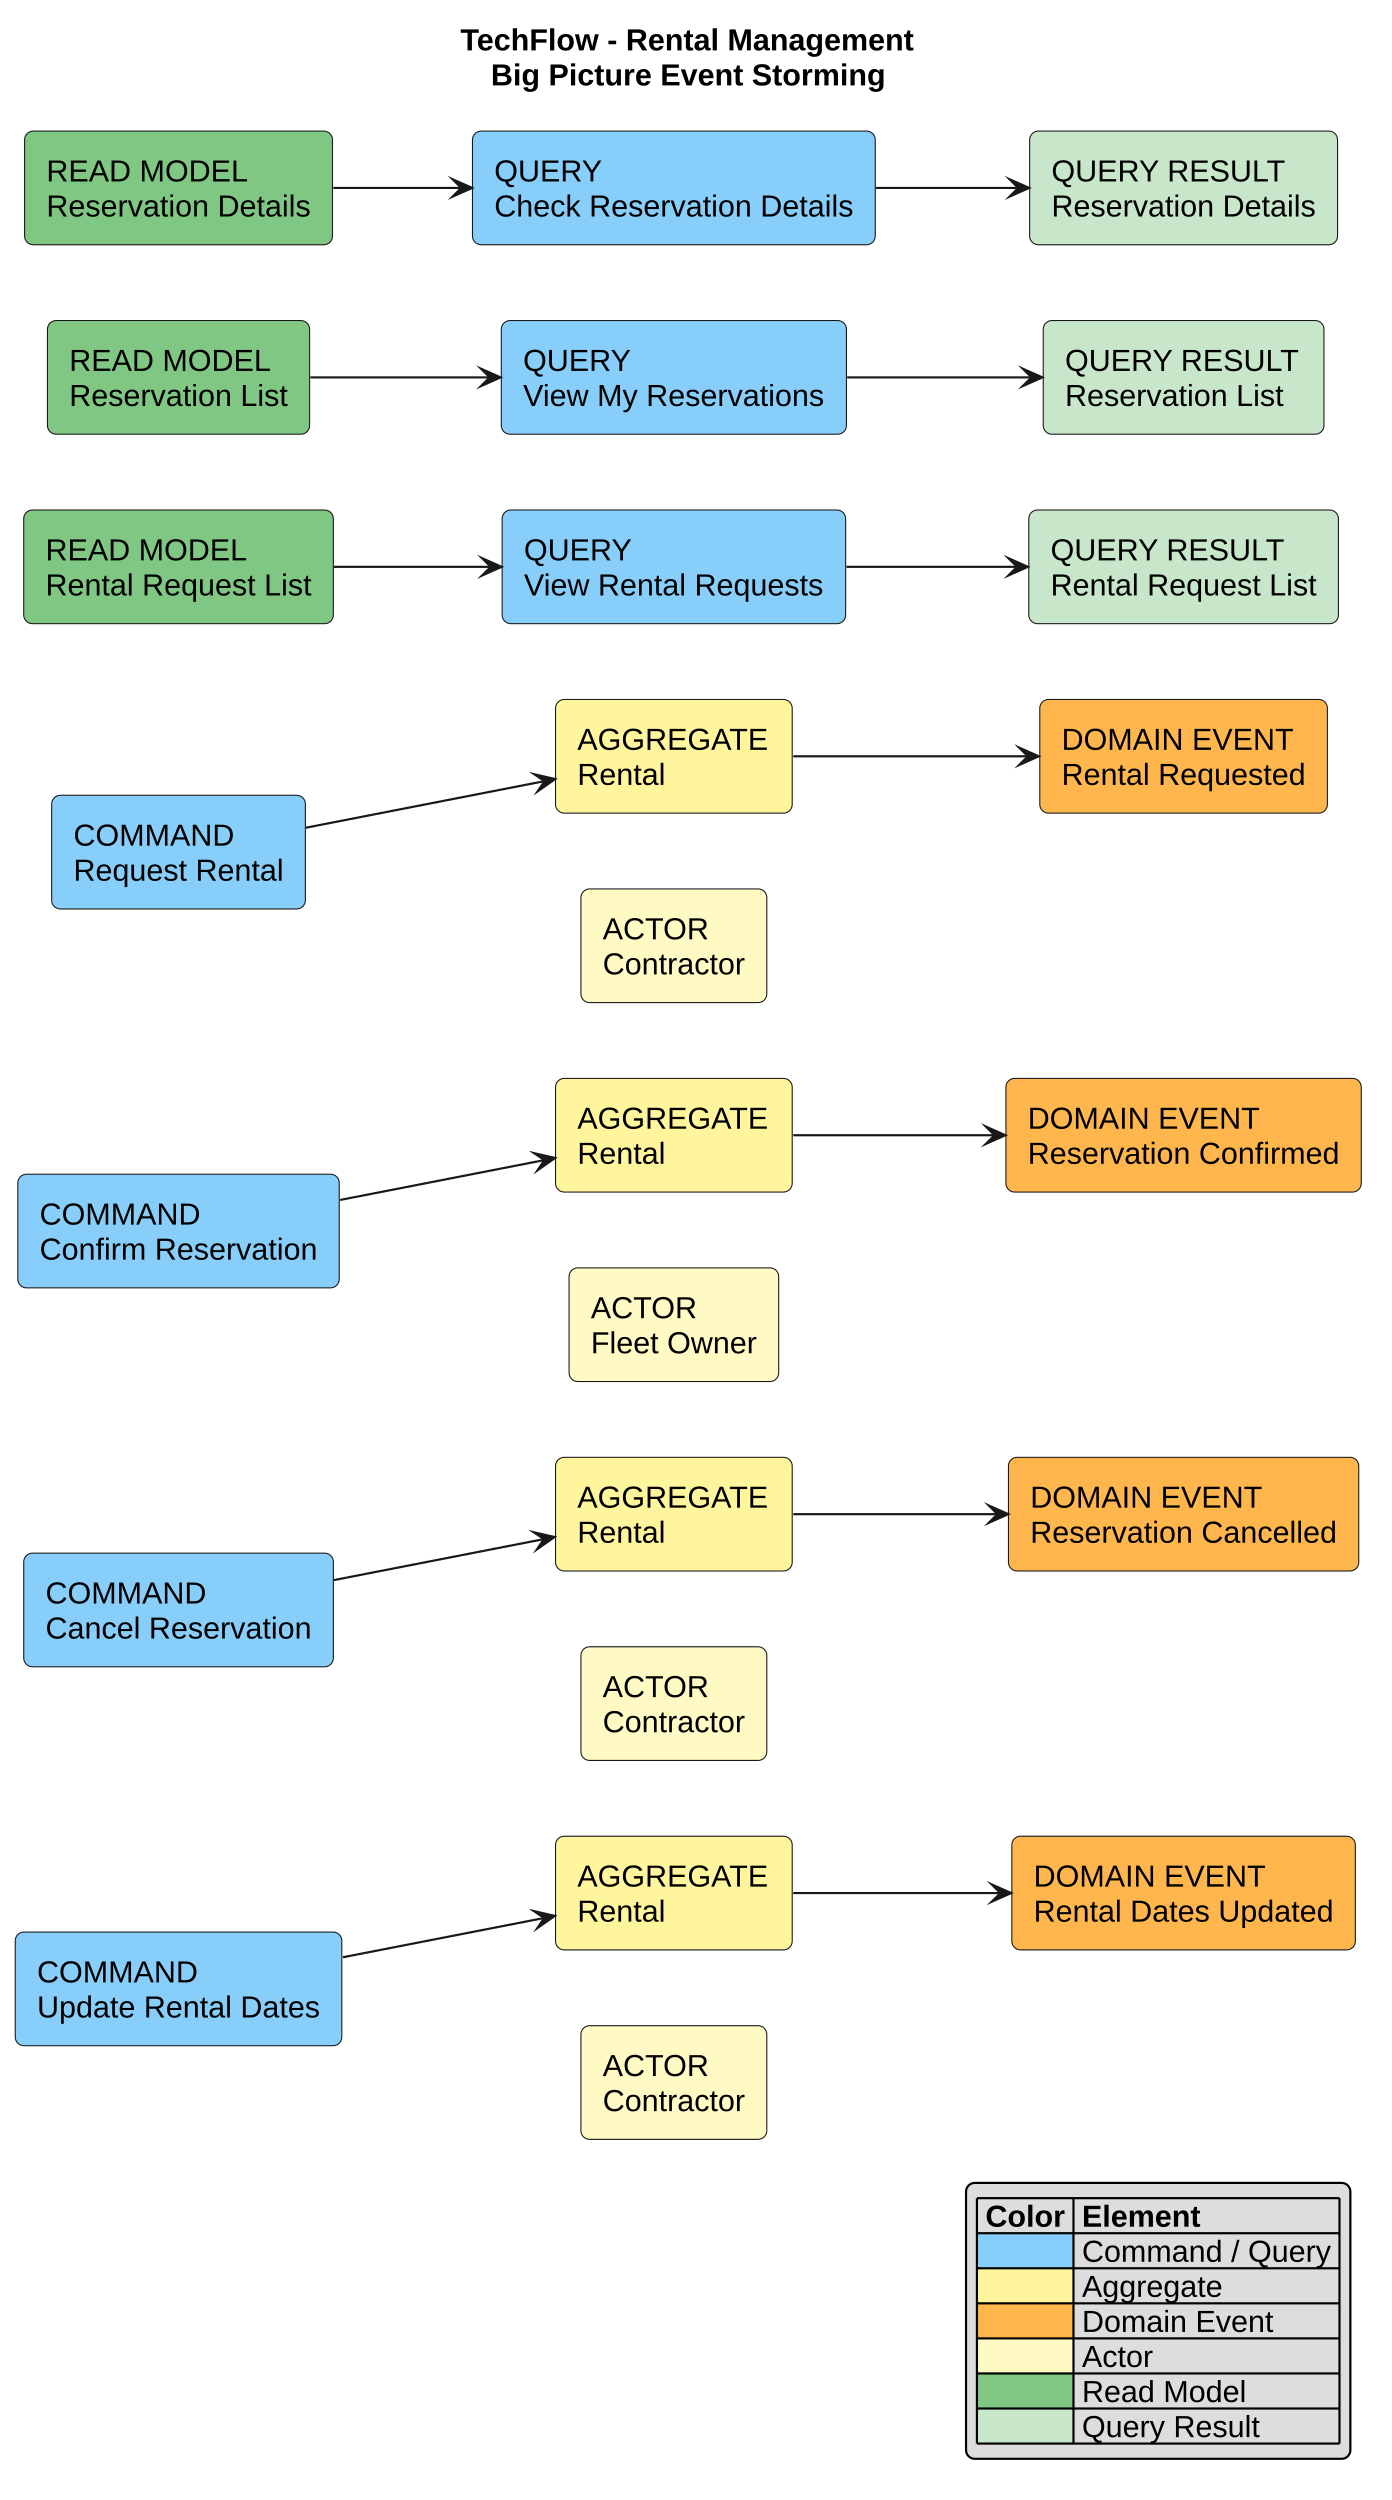
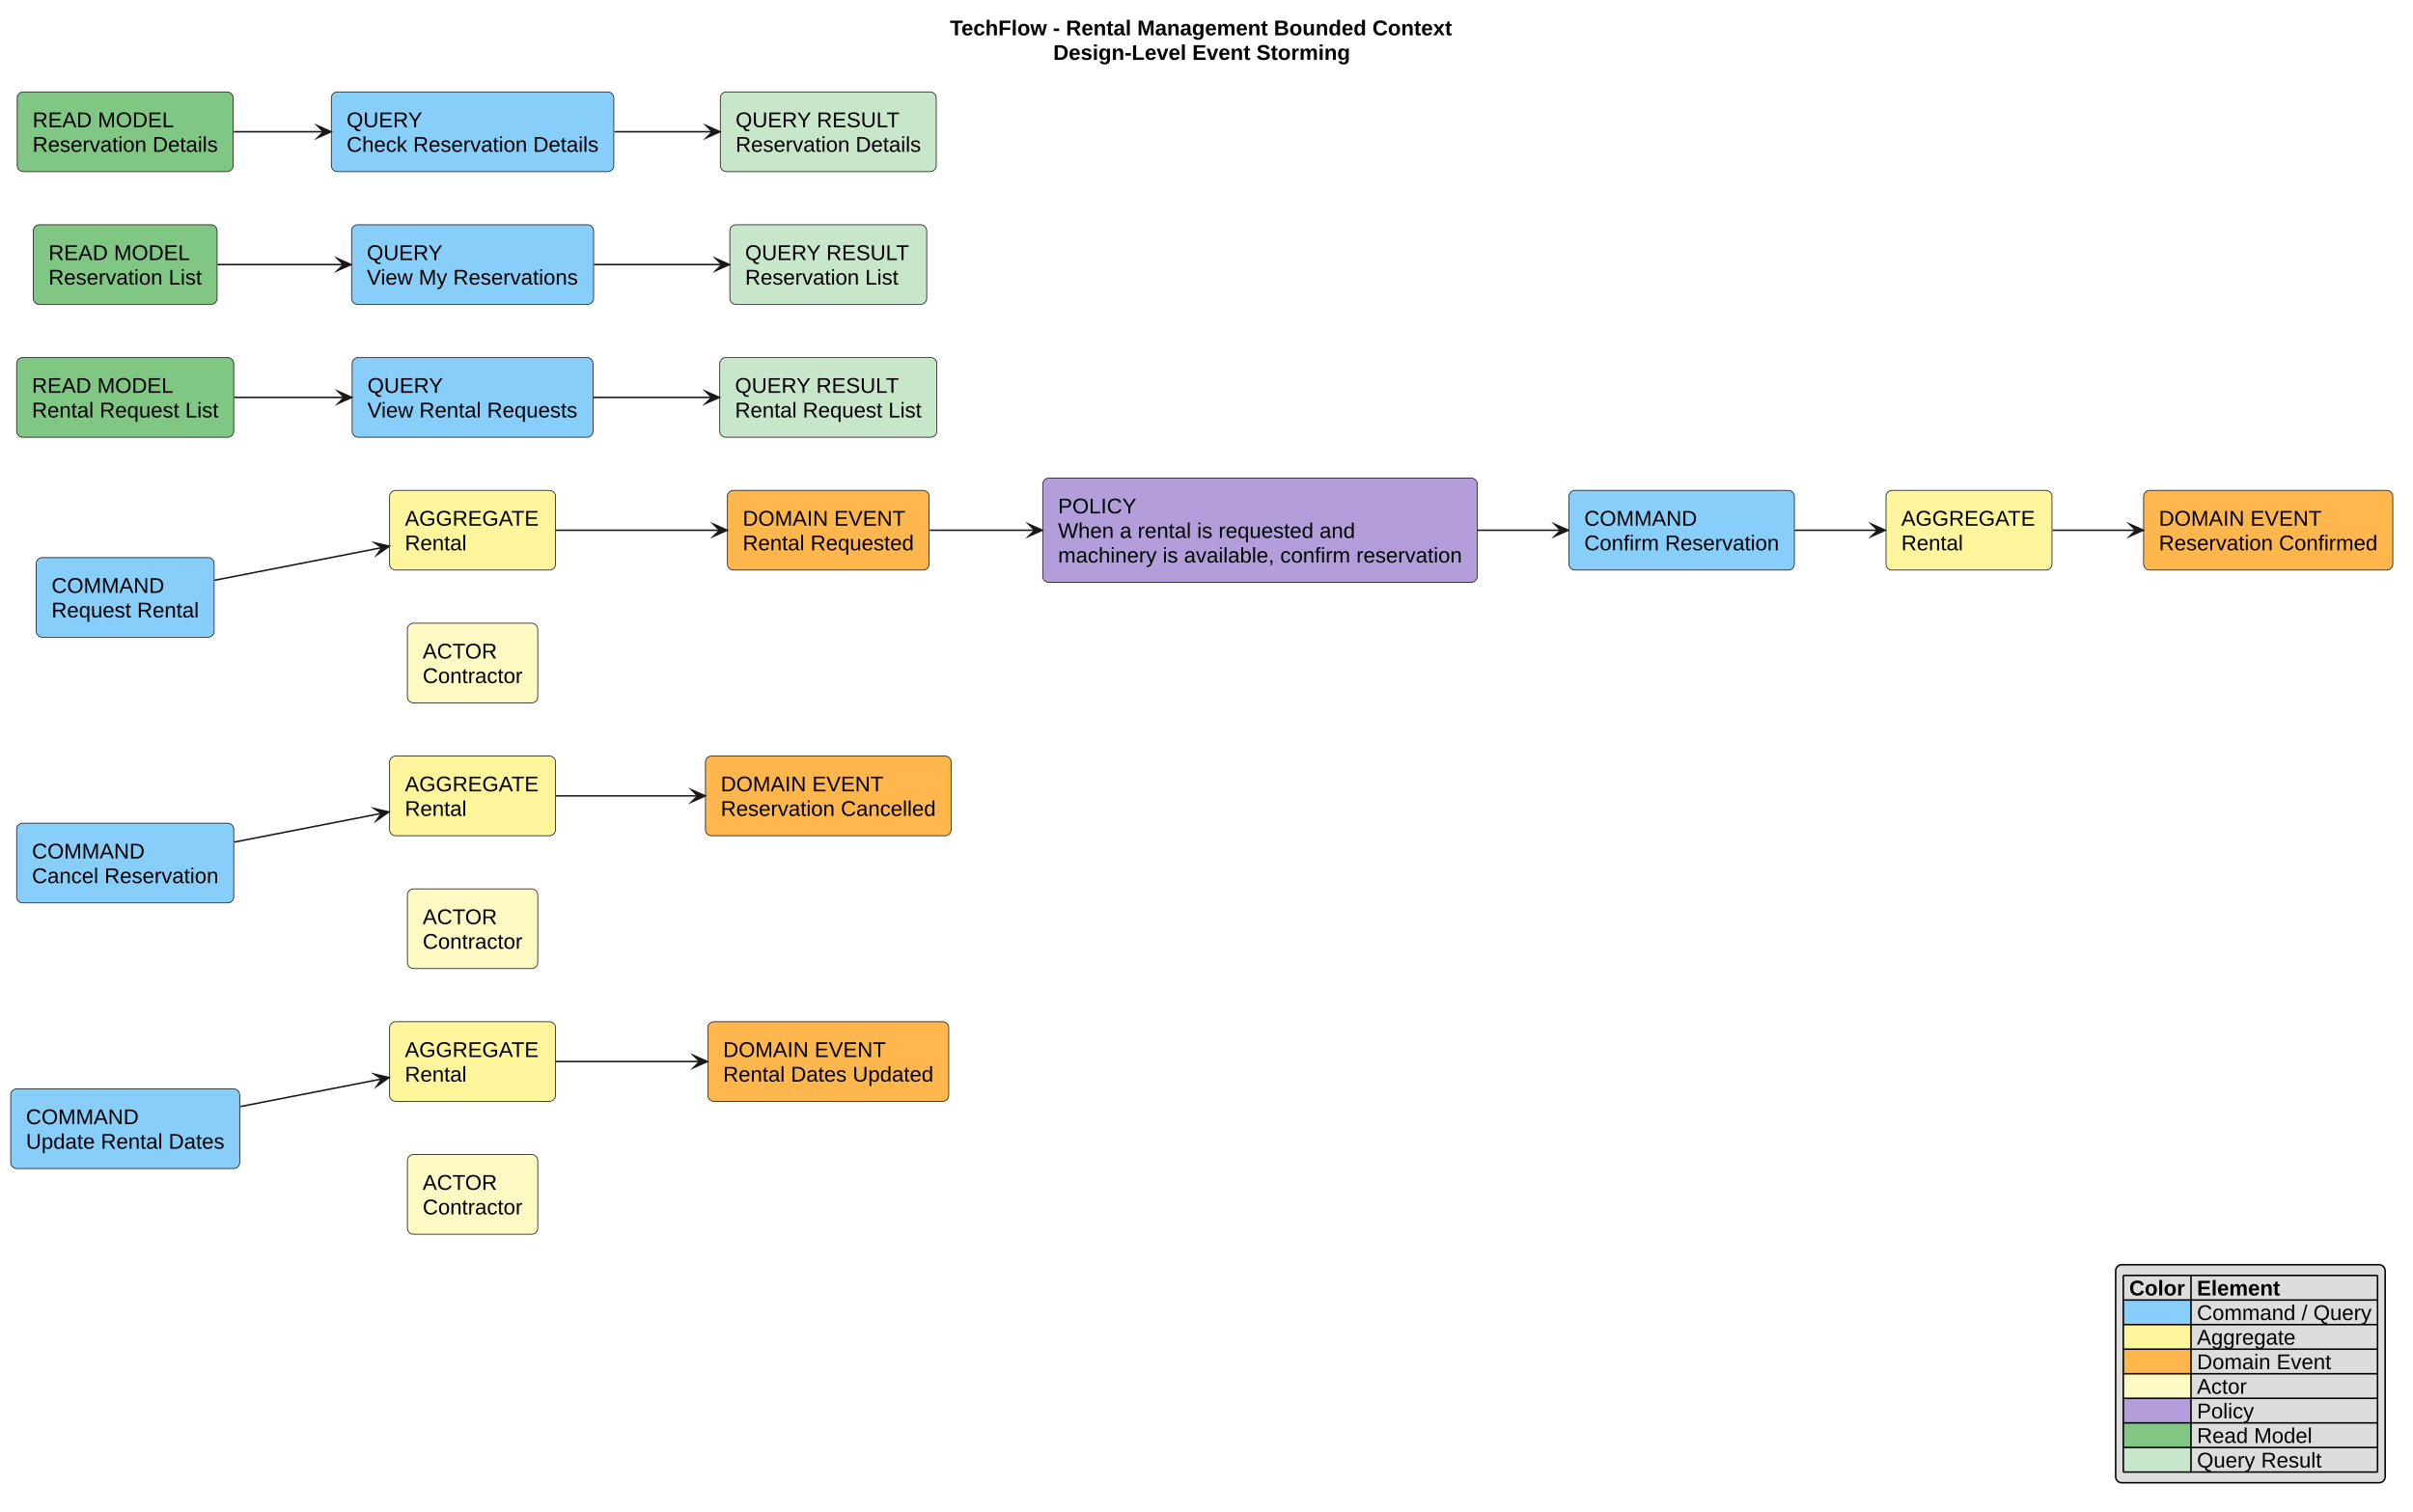
- <svg xmlns="http://www.w3.org/2000/svg" version="1.1" data-diagram-type="DESCRIPTION" style="width:639px;height:1148px;background:#FFFFFF;" width="639px" height="1148px" viewBox="0 0 639 1148" zoomAndPan="magnify" preserveAspectRatio="none" contentStyleType="text/css">
+ <svg xmlns="http://www.w3.org/2000/svg" version="1.1" data-diagram-type="DESCRIPTION" style="width:1580px;height:990px;background:#FFFFFF;" width="1580px" height="990px" viewBox="0 0 1580 990" zoomAndPan="magnify" preserveAspectRatio="none" contentStyleType="text/css">
  <defs />
  <g font-family="sans-serif" lengthAdjust="spacing">
    <g class="title" data-source-line="1">
-       <text x="211.422" y="23.132" fill="#000" font-size="14" textLength="209.248" font-weight="700" font-family="Arial">TechFlow - Rental Management</text>
-       <text x="225.422" y="39.23" fill="#000" font-size="14" textLength="181.248" font-weight="700" font-family="Arial">Big Picture Event Storming</text>
+       <text x="621.994" y="23.132" fill="#000" font-size="14" textLength="329.793" font-weight="700" font-family="Arial">TechFlow - Rental Management Bounded Context</text>
+       <text x="689.65" y="39.23" fill="#000" font-size="14" textLength="194.482" font-weight="700" font-family="Arial">Design-Level Event Storming</text>
    </g>
    <g class="entity" data-qualified-name="CMD_REQUEST" id="ent0001" data-source-line="12">
      <rect x="23.73" y="365.197" width="116.503" height="52.197" fill="#87CEFA" style="stroke:#181818;stroke-width:0.5;" rx="4" ry="4" />
      <text x="33.73" y="388.329" fill="#000" font-size="14" textLength="73.883" font-family="Arial">COMMAND</text>
      <text x="33.73" y="404.428" fill="#000" font-size="14" textLength="96.503" font-family="Arial">Request Rental</text>
    </g>
    <g class="entity" data-qualified-name="AGG_REQUEST" id="ent0002" data-source-line="13">
      <rect x="255.1" y="321.197" width="108.683" height="52.197" fill="#FFF59D" style="stroke:#181818;stroke-width:0.5;" rx="4" ry="4" />
      <text x="265.1" y="344.329" fill="#000" font-size="14" textLength="88.683" font-family="Arial">AGGREGATE</text>
      <text x="265.1" y="360.428" fill="#000" font-size="14" textLength="40.469" font-family="Arial">Rental</text>
    </g>
    <g class="entity" data-qualified-name="ACT_REQUEST" id="ent0003" data-source-line="14">
      <rect x="266.76" y="408.197" width="85.358" height="52.197" fill="#FFF9C4" style="stroke:#181818;stroke-width:0.5;" rx="4" ry="4" />
      <text x="276.76" y="431.329" fill="#000" font-size="14" textLength="49" font-family="Arial">ACTOR</text>
      <text x="276.76" y="447.428" fill="#000" font-size="14" textLength="65.358" font-family="Arial">Contractor</text>
    </g>
    <g class="entity" data-qualified-name="CMD_CONFIRM" id="ent0004" data-source-line="15">
-       <rect x="8.18" y="539.197" width="147.6" height="52.197" fill="#87CEFA" style="stroke:#181818;stroke-width:0.5;" rx="4" ry="4" />
-       <text x="18.18" y="562.329" fill="#000" font-size="14" textLength="73.883" font-family="Arial">COMMAND</text>
-       <text x="18.18" y="578.428" fill="#000" font-size="14" textLength="127.6" font-family="Arial">Confirm Reservation</text>
+       <rect x="1027.33" y="321.197" width="147.6" height="52.197" fill="#87CEFA" style="stroke:#181818;stroke-width:0.5;" rx="4" ry="4" />
+       <text x="1037.33" y="344.329" fill="#000" font-size="14" textLength="73.883" font-family="Arial">COMMAND</text>
+       <text x="1037.33" y="360.428" fill="#000" font-size="14" textLength="127.6" font-family="Arial">Confirm Reservation</text>
    </g>
    <g class="entity" data-qualified-name="AGG_CONFIRM" id="ent0005" data-source-line="16">
+       <rect x="1234.93" y="321.197" width="108.683" height="52.197" fill="#FFF59D" style="stroke:#181818;stroke-width:0.5;" rx="4" ry="4" />
+       <text x="1244.93" y="344.329" fill="#000" font-size="14" textLength="88.683" font-family="Arial">AGGREGATE</text>
+       <text x="1244.93" y="360.428" fill="#000" font-size="14" textLength="40.469" font-family="Arial">Rental</text>
+     </g>
+     <g class="entity" data-qualified-name="CMD_CANCEL" id="ent0006" data-source-line="17">
+       <rect x="10.9" y="539.197" width="142.172" height="52.197" fill="#87CEFA" style="stroke:#181818;stroke-width:0.5;" rx="4" ry="4" />
+       <text x="20.9" y="562.329" fill="#000" font-size="14" textLength="73.883" font-family="Arial">COMMAND</text>
+       <text x="20.9" y="578.428" fill="#000" font-size="14" textLength="122.172" font-family="Arial">Cancel Reservation</text>
+     </g>
+     <g class="entity" data-qualified-name="AGG_CANCEL" id="ent0007" data-source-line="18">
      <rect x="255.1" y="495.197" width="108.683" height="52.197" fill="#FFF59D" style="stroke:#181818;stroke-width:0.5;" rx="4" ry="4" />
      <text x="265.1" y="518.329" fill="#000" font-size="14" textLength="88.683" font-family="Arial">AGGREGATE</text>
      <text x="265.1" y="534.428" fill="#000" font-size="14" textLength="40.469" font-family="Arial">Rental</text>
    </g>
-     <g class="entity" data-qualified-name="ACT_CONFIRM" id="ent0006" data-source-line="17">
-       <rect x="261.32" y="582.197" width="96.248" height="52.197" fill="#FFF9C4" style="stroke:#181818;stroke-width:0.5;" rx="4" ry="4" />
-       <text x="271.32" y="605.329" fill="#000" font-size="14" textLength="49" font-family="Arial">ACTOR</text>
-       <text x="271.32" y="621.428" fill="#000" font-size="14" textLength="76.248" font-family="Arial">Fleet Owner</text>
-     </g>
-     <g class="entity" data-qualified-name="CMD_CANCEL" id="ent0007" data-source-line="18">
-       <rect x="10.9" y="713.197" width="142.172" height="52.197" fill="#87CEFA" style="stroke:#181818;stroke-width:0.5;" rx="4" ry="4" />
-       <text x="20.9" y="736.329" fill="#000" font-size="14" textLength="73.883" font-family="Arial">COMMAND</text>
-       <text x="20.9" y="752.428" fill="#000" font-size="14" textLength="122.172" font-family="Arial">Cancel Reservation</text>
-     </g>
-     <g class="entity" data-qualified-name="AGG_CANCEL" id="ent0008" data-source-line="19">
+     <g class="entity" data-qualified-name="ACT_CANCEL" id="ent0008" data-source-line="19">
+       <rect x="266.76" y="582.197" width="85.358" height="52.197" fill="#FFF9C4" style="stroke:#181818;stroke-width:0.5;" rx="4" ry="4" />
+       <text x="276.76" y="605.329" fill="#000" font-size="14" textLength="49" font-family="Arial">ACTOR</text>
+       <text x="276.76" y="621.428" fill="#000" font-size="14" textLength="65.358" font-family="Arial">Contractor</text>
+     </g>
+     <g class="entity" data-qualified-name="CMD_UPDATE_DATES" id="ent0009" data-source-line="20">
+       <rect x="7" y="713.197" width="149.965" height="52.197" fill="#87CEFA" style="stroke:#181818;stroke-width:0.5;" rx="4" ry="4" />
+       <text x="17" y="736.329" fill="#000" font-size="14" textLength="73.883" font-family="Arial">COMMAND</text>
+       <text x="17" y="752.428" fill="#000" font-size="14" textLength="129.965" font-family="Arial">Update Rental Dates</text>
+     </g>
+     <g class="entity" data-qualified-name="AGG_UPDATE_DATES" id="ent0010" data-source-line="21">
      <rect x="255.1" y="669.197" width="108.683" height="52.197" fill="#FFF59D" style="stroke:#181818;stroke-width:0.5;" rx="4" ry="4" />
      <text x="265.1" y="692.329" fill="#000" font-size="14" textLength="88.683" font-family="Arial">AGGREGATE</text>
      <text x="265.1" y="708.428" fill="#000" font-size="14" textLength="40.469" font-family="Arial">Rental</text>
    </g>
-     <g class="entity" data-qualified-name="ACT_CANCEL" id="ent0009" data-source-line="20">
+     <g class="entity" data-qualified-name="ACT_UPDATE_DATES" id="ent0011" data-source-line="22">
      <rect x="266.76" y="756.197" width="85.358" height="52.197" fill="#FFF9C4" style="stroke:#181818;stroke-width:0.5;" rx="4" ry="4" />
      <text x="276.76" y="779.329" fill="#000" font-size="14" textLength="49" font-family="Arial">ACTOR</text>
      <text x="276.76" y="795.428" fill="#000" font-size="14" textLength="65.358" font-family="Arial">Contractor</text>
    </g>
-     <g class="entity" data-qualified-name="CMD_UPDATE_DATES" id="ent0010" data-source-line="21">
-       <rect x="7" y="887.197" width="149.965" height="52.197" fill="#87CEFA" style="stroke:#181818;stroke-width:0.5;" rx="4" ry="4" />
-       <text x="17" y="910.329" fill="#000" font-size="14" textLength="73.883" font-family="Arial">COMMAND</text>
-       <text x="17" y="926.428" fill="#000" font-size="14" textLength="129.965" font-family="Arial">Update Rental Dates</text>
-     </g>
-     <g class="entity" data-qualified-name="AGG_UPDATE_DATES" id="ent0011" data-source-line="22">
-       <rect x="255.1" y="843.197" width="108.683" height="52.197" fill="#FFF59D" style="stroke:#181818;stroke-width:0.5;" rx="4" ry="4" />
-       <text x="265.1" y="866.329" fill="#000" font-size="14" textLength="88.683" font-family="Arial">AGGREGATE</text>
-       <text x="265.1" y="882.428" fill="#000" font-size="14" textLength="40.469" font-family="Arial">Rental</text>
-     </g>
-     <g class="entity" data-qualified-name="ACT_UPDATE_DATES" id="ent0012" data-source-line="23">
-       <rect x="266.76" y="930.197" width="85.358" height="52.197" fill="#FFF9C4" style="stroke:#181818;stroke-width:0.5;" rx="4" ry="4" />
-       <text x="276.76" y="953.329" fill="#000" font-size="14" textLength="49" font-family="Arial">ACTOR</text>
-       <text x="276.76" y="969.428" fill="#000" font-size="14" textLength="65.358" font-family="Arial">Contractor</text>
-     </g>
-     <g class="entity" data-qualified-name="EVT_REQUESTED" id="ent0013" data-source-line="25">
-       <rect x="477.47" y="321.197" width="132.075" height="52.197" fill="#FFB74D" style="stroke:#181818;stroke-width:0.5;" rx="4" ry="4" />
-       <text x="487.47" y="344.329" fill="#000" font-size="14" textLength="106.565" font-family="Arial">DOMAIN EVENT</text>
-       <text x="487.47" y="360.428" fill="#000" font-size="14" textLength="112.075" font-family="Arial">Rental Requested</text>
-     </g>
-     <g class="entity" data-qualified-name="EVT_CONFIRMED" id="ent0014" data-source-line="26">
-       <rect x="461.92" y="495.197" width="163.172" height="52.197" fill="#FFB74D" style="stroke:#181818;stroke-width:0.5;" rx="4" ry="4" />
+     <g class="entity" data-qualified-name="EVT_REQUESTED" id="ent0012" data-source-line="24">
+       <rect x="476.31" y="321.197" width="132.075" height="52.197" fill="#FFB74D" style="stroke:#181818;stroke-width:0.5;" rx="4" ry="4" />
+       <text x="486.31" y="344.329" fill="#000" font-size="14" textLength="106.565" font-family="Arial">DOMAIN EVENT</text>
+       <text x="486.31" y="360.428" fill="#000" font-size="14" textLength="112.075" font-family="Arial">Rental Requested</text>
+     </g>
+     <g class="entity" data-qualified-name="EVT_CONFIRMED" id="ent0013" data-source-line="25">
+       <rect x="1403.61" y="321.197" width="163.172" height="52.197" fill="#FFB74D" style="stroke:#181818;stroke-width:0.5;" rx="4" ry="4" />
+       <text x="1413.61" y="344.329" fill="#000" font-size="14" textLength="106.565" font-family="Arial">DOMAIN EVENT</text>
+       <text x="1413.61" y="360.428" fill="#000" font-size="14" textLength="143.172" font-family="Arial">Reservation Confirmed</text>
+     </g>
+     <g class="entity" data-qualified-name="EVT_CANCELLED" id="ent0014" data-source-line="26">
+       <rect x="461.92" y="495.197" width="160.854" height="52.197" fill="#FFB74D" style="stroke:#181818;stroke-width:0.5;" rx="4" ry="4" />
      <text x="471.92" y="518.329" fill="#000" font-size="14" textLength="106.565" font-family="Arial">DOMAIN EVENT</text>
-       <text x="471.92" y="534.428" fill="#000" font-size="14" textLength="143.172" font-family="Arial">Reservation Confirmed</text>
-     </g>
-     <g class="entity" data-qualified-name="EVT_CANCELLED" id="ent0015" data-source-line="27">
-       <rect x="463.08" y="669.197" width="160.854" height="52.197" fill="#FFB74D" style="stroke:#181818;stroke-width:0.5;" rx="4" ry="4" />
-       <text x="473.08" y="692.329" fill="#000" font-size="14" textLength="106.565" font-family="Arial">DOMAIN EVENT</text>
-       <text x="473.08" y="708.428" fill="#000" font-size="14" textLength="140.854" font-family="Arial">Reservation Cancelled</text>
-     </g>
-     <g class="entity" data-qualified-name="EVT_DATES_UPDATED" id="ent0016" data-source-line="28">
-       <rect x="464.63" y="843.197" width="157.751" height="52.197" fill="#FFB74D" style="stroke:#181818;stroke-width:0.5;" rx="4" ry="4" />
-       <text x="474.63" y="866.329" fill="#000" font-size="14" textLength="106.565" font-family="Arial">DOMAIN EVENT</text>
-       <text x="474.63" y="882.428" fill="#000" font-size="14" textLength="137.751" font-family="Arial">Rental Dates Updated</text>
-     </g>
-     <g class="entity" data-qualified-name="READ_REQUESTS" id="ent0017" data-source-line="30">
+       <text x="471.92" y="534.428" fill="#000" font-size="14" textLength="140.854" font-family="Arial">Reservation Cancelled</text>
+     </g>
+     <g class="entity" data-qualified-name="EVT_DATES_UPDATED" id="ent0015" data-source-line="27">
+       <rect x="463.47" y="669.197" width="157.751" height="52.197" fill="#FFB74D" style="stroke:#181818;stroke-width:0.5;" rx="4" ry="4" />
+       <text x="473.47" y="692.329" fill="#000" font-size="14" textLength="106.565" font-family="Arial">DOMAIN EVENT</text>
+       <text x="473.47" y="708.428" fill="#000" font-size="14" textLength="137.751" font-family="Arial">Rental Dates Updated</text>
+     </g>
+     <g class="entity" data-qualified-name="POL_CONFIRM_AVAILABLE" id="ent0016" data-source-line="29">
+       <rect x="682.78" y="313.147" width="284.551" height="68.296" fill="#B39DDB" style="stroke:#181818;stroke-width:0.5;" rx="4" ry="4" />
+       <text x="692.78" y="336.279" fill="#000" font-size="14" textLength="51.352" font-family="Arial">POLICY</text>
+       <text x="692.78" y="352.378" fill="#000" font-size="14" textLength="194.564" font-family="Arial">When a rental is requested and</text>
+       <text x="692.78" y="368.476" fill="#000" font-size="14" textLength="264.551" font-family="Arial">machinery is available, confirm reservation</text>
+     </g>
+     <g class="entity" data-qualified-name="READ_REQUESTS" id="ent0017" data-source-line="31">
      <rect x="10.89" y="234.197" width="142.179" height="52.197" fill="#81C784" style="stroke:#181818;stroke-width:0.5;" rx="4" ry="4" />
      <text x="20.89" y="257.329" fill="#000" font-size="14" textLength="92.572" font-family="Arial">READ MODEL</text>
      <text x="20.89" y="273.428" fill="#000" font-size="14" textLength="122.179" font-family="Arial">Rental Request List</text>
    </g>
-     <g class="entity" data-qualified-name="QUERY_REQUESTS" id="ent0018" data-source-line="31">
+     <g class="entity" data-qualified-name="QUERY_REQUESTS" id="ent0018" data-source-line="32">
      <rect x="230.58" y="234.197" width="157.737" height="52.197" fill="#87CEFA" style="stroke:#181818;stroke-width:0.5;" rx="4" ry="4" />
      <text x="240.58" y="257.329" fill="#000" font-size="14" textLength="49.786" font-family="Arial">QUERY</text>
      <text x="240.58" y="273.428" fill="#000" font-size="14" textLength="137.737" font-family="Arial">View Rental Requests</text>
    </g>
-     <g class="entity" data-qualified-name="RESULT_REQUESTS" id="ent0019" data-source-line="32">
-       <rect x="472.42" y="234.197" width="142.179" height="52.197" fill="#C8E6C9" style="stroke:#181818;stroke-width:0.5;" rx="4" ry="4" />
-       <text x="482.42" y="257.329" fill="#000" font-size="14" textLength="108.91" font-family="Arial">QUERY RESULT</text>
-       <text x="482.42" y="273.428" fill="#000" font-size="14" textLength="122.179" font-family="Arial">Rental Request List</text>
-     </g>
-     <g class="entity" data-qualified-name="READ_RESERVATIONS" id="ent0020" data-source-line="34">
+     <g class="entity" data-qualified-name="RESULT_REQUESTS" id="ent0019" data-source-line="33">
+       <rect x="471.26" y="234.197" width="142.179" height="52.197" fill="#C8E6C9" style="stroke:#181818;stroke-width:0.5;" rx="4" ry="4" />
+       <text x="481.26" y="257.329" fill="#000" font-size="14" textLength="108.91" font-family="Arial">QUERY RESULT</text>
+       <text x="481.26" y="273.428" fill="#000" font-size="14" textLength="122.179" font-family="Arial">Rental Request List</text>
+     </g>
+     <g class="entity" data-qualified-name="READ_RESERVATIONS" id="ent0020" data-source-line="35">
      <rect x="21.79" y="147.197" width="120.379" height="52.197" fill="#81C784" style="stroke:#181818;stroke-width:0.5;" rx="4" ry="4" />
      <text x="31.79" y="170.329" fill="#000" font-size="14" textLength="92.572" font-family="Arial">READ MODEL</text>
      <text x="31.79" y="186.428" fill="#000" font-size="14" textLength="100.379" font-family="Arial">Reservation List</text>
    </g>
-     <g class="entity" data-qualified-name="QUERY_RESERVATIONS" id="ent0021" data-source-line="35">
+     <g class="entity" data-qualified-name="QUERY_RESERVATIONS" id="ent0021" data-source-line="36">
      <rect x="230.2" y="147.197" width="158.489" height="52.197" fill="#87CEFA" style="stroke:#181818;stroke-width:0.5;" rx="4" ry="4" />
      <text x="240.2" y="170.329" fill="#000" font-size="14" textLength="49.786" font-family="Arial">QUERY</text>
      <text x="240.2" y="186.428" fill="#000" font-size="14" textLength="138.489" font-family="Arial">View My Reservations</text>
    </g>
-     <g class="entity" data-qualified-name="RESULT_RESERVATIONS" id="ent0022" data-source-line="36">
-       <rect x="479.05" y="147.197" width="128.91" height="52.197" fill="#C8E6C9" style="stroke:#181818;stroke-width:0.5;" rx="4" ry="4" />
-       <text x="489.05" y="170.329" fill="#000" font-size="14" textLength="108.91" font-family="Arial">QUERY RESULT</text>
-       <text x="489.05" y="186.428" fill="#000" font-size="14" textLength="100.379" font-family="Arial">Reservation List</text>
-     </g>
-     <g class="entity" data-qualified-name="READ_DETAILS" id="ent0023" data-source-line="38">
+     <g class="entity" data-qualified-name="RESULT_RESERVATIONS" id="ent0022" data-source-line="37">
+       <rect x="477.89" y="147.197" width="128.91" height="52.197" fill="#C8E6C9" style="stroke:#181818;stroke-width:0.5;" rx="4" ry="4" />
+       <text x="487.89" y="170.329" fill="#000" font-size="14" textLength="108.91" font-family="Arial">QUERY RESULT</text>
+       <text x="487.89" y="186.428" fill="#000" font-size="14" textLength="100.379" font-family="Arial">Reservation List</text>
+     </g>
+     <g class="entity" data-qualified-name="READ_DETAILS" id="ent0023" data-source-line="39">
      <rect x="11.29" y="60.197" width="141.386" height="52.197" fill="#81C784" style="stroke:#181818;stroke-width:0.5;" rx="4" ry="4" />
      <text x="21.29" y="83.329" fill="#000" font-size="14" textLength="92.572" font-family="Arial">READ MODEL</text>
      <text x="21.29" y="99.428" fill="#000" font-size="14" textLength="121.386" font-family="Arial">Reservation Details</text>
    </g>
-     <g class="entity" data-qualified-name="QUERY_DETAILS" id="ent0024" data-source-line="39">
+     <g class="entity" data-qualified-name="QUERY_DETAILS" id="ent0024" data-source-line="40">
      <rect x="216.96" y="60.197" width="184.958" height="52.197" fill="#87CEFA" style="stroke:#181818;stroke-width:0.5;" rx="4" ry="4" />
      <text x="226.96" y="83.329" fill="#000" font-size="14" textLength="49.786" font-family="Arial">QUERY</text>
      <text x="226.96" y="99.428" fill="#000" font-size="14" textLength="164.958" font-family="Arial">Check Reservation Details</text>
    </g>
-     <g class="entity" data-qualified-name="RESULT_DETAILS" id="ent0025" data-source-line="40">
-       <rect x="472.82" y="60.197" width="141.386" height="52.197" fill="#C8E6C9" style="stroke:#181818;stroke-width:0.5;" rx="4" ry="4" />
-       <text x="482.82" y="83.329" fill="#000" font-size="14" textLength="108.91" font-family="Arial">QUERY RESULT</text>
-       <text x="482.82" y="99.428" fill="#000" font-size="14" textLength="121.386" font-family="Arial">Reservation Details</text>
-     </g>
-     <g class="link" data-entity-1="ent0001" data-entity-2="ent0002" id="lnk26" data-source-line="46" data-link-type="dependency">
+     <g class="entity" data-qualified-name="RESULT_DETAILS" id="ent0025" data-source-line="41">
+       <rect x="471.66" y="60.197" width="141.386" height="52.197" fill="#C8E6C9" style="stroke:#181818;stroke-width:0.5;" rx="4" ry="4" />
+       <text x="481.66" y="83.329" fill="#000" font-size="14" textLength="108.91" font-family="Arial">QUERY RESULT</text>
+       <text x="481.66" y="99.428" fill="#000" font-size="14" textLength="121.386" font-family="Arial">Reservation Details</text>
+     </g>
+     <g class="link" data-entity-1="ent0001" data-entity-2="ent0002" id="lnk26" data-source-line="47" data-link-type="dependency">
      <path d="M140.46,380.077 C175.69,373.207 215.563,365.425 250.033,358.695" style="stroke:#181818;stroke-width:1;" fill="none" id="CMD_REQUEST-to-AGG_REQUEST" />
      <polygon points="254.94,357.737,245.34,355.536,250.033,358.695,246.873,363.388,254.94,357.737" fill="#181818" style="stroke:#181818;stroke-width:1;stroke-linejoin:miter;stroke-miterlimit:10;" />
    </g>
-     <g class="link" data-entity-1="ent0002" data-entity-2="ent0013" id="lnk27" data-source-line="47" data-link-type="dependency">
-       <path d="M364.27,347.297 C397.88,347.297 436.37,347.297 471.98,347.297" style="stroke:#181818;stroke-width:1;" fill="none" id="AGG_REQUEST-to-EVT_REQUESTED" />
-       <polygon points="476.98,347.297,467.98,343.297,471.98,347.297,467.98,351.297,476.98,347.297" fill="#181818" style="stroke:#181818;stroke-width:1;stroke-linejoin:miter;stroke-miterlimit:10;" />
-     </g>
-     <g class="link" data-entity-1="ent0004" data-entity-2="ent0005" id="lnk30" data-source-line="50" data-link-type="dependency">
-       <path d="M156.18,551.017 C188.33,544.737 220.473,538.465 249.983,532.705" style="stroke:#181818;stroke-width:1;" fill="none" id="CMD_CONFIRM-to-AGG_CONFIRM" />
-       <polygon points="254.89,531.747,245.29,529.546,249.983,532.705,246.823,537.397,254.89,531.747" fill="#181818" style="stroke:#181818;stroke-width:1;stroke-linejoin:miter;stroke-miterlimit:10;" />
-     </g>
-     <g class="link" data-entity-1="ent0005" data-entity-2="ent0014" id="lnk31" data-source-line="51" data-link-type="dependency">
-       <path d="M364.27,521.297 C393.19,521.297 424.43,521.297 456.67,521.297" style="stroke:#181818;stroke-width:1;" fill="none" id="AGG_CONFIRM-to-EVT_CONFIRMED" />
-       <polygon points="461.67,521.297,452.67,517.297,456.67,521.297,452.67,525.297,461.67,521.297" fill="#181818" style="stroke:#181818;stroke-width:1;stroke-linejoin:miter;stroke-miterlimit:10;" />
-     </g>
-     <g class="link" data-entity-1="ent0007" data-entity-2="ent0008" id="lnk34" data-source-line="54" data-link-type="dependency">
-       <path d="M153.39,725.557 C186.08,719.177 219.413,712.675 249.743,706.755" style="stroke:#181818;stroke-width:1;" fill="none" id="CMD_CANCEL-to-AGG_CANCEL" />
-       <polygon points="254.65,705.797,245.05,703.595,249.743,706.755,246.583,711.447,254.65,705.797" fill="#181818" style="stroke:#181818;stroke-width:1;stroke-linejoin:miter;stroke-miterlimit:10;" />
-     </g>
-     <g class="link" data-entity-1="ent0008" data-entity-2="ent0015" id="lnk35" data-source-line="55" data-link-type="dependency">
-       <path d="M364.27,695.297 C393.59,695.297 425.44,695.297 458.01,695.297" style="stroke:#181818;stroke-width:1;" fill="none" id="AGG_CANCEL-to-EVT_CANCELLED" />
-       <polygon points="463.01,695.297,454.01,691.297,458.01,695.297,454.01,699.297,463.01,695.297" fill="#181818" style="stroke:#181818;stroke-width:1;stroke-linejoin:miter;stroke-miterlimit:10;" />
-     </g>
-     <g class="link" data-entity-1="ent0010" data-entity-2="ent0011" id="lnk38" data-source-line="58" data-link-type="dependency">
-       <path d="M157.43,898.767 C189.24,892.557 220.763,886.415 249.863,880.735" style="stroke:#181818;stroke-width:1;" fill="none" id="CMD_UPDATE_DATES-to-AGG_UPDATE_DATES" />
-       <polygon points="254.77,879.777,245.17,877.576,249.863,880.735,246.703,885.427,254.77,879.777" fill="#181818" style="stroke:#181818;stroke-width:1;stroke-linejoin:miter;stroke-miterlimit:10;" />
-     </g>
-     <g class="link" data-entity-1="ent0011" data-entity-2="ent0016" id="lnk39" data-source-line="59" data-link-type="dependency">
-       <path d="M364.27,869.297 C393.99,869.297 426.45,869.297 459.35,869.297" style="stroke:#181818;stroke-width:1;" fill="none" id="AGG_UPDATE_DATES-to-EVT_DATES_UPDATED" />
-       <polygon points="464.35,869.297,455.35,865.297,459.35,869.297,455.35,873.297,464.35,869.297" fill="#181818" style="stroke:#181818;stroke-width:1;stroke-linejoin:miter;stroke-miterlimit:10;" />
-     </g>
-     <g class="link" data-entity-1="ent0017" data-entity-2="ent0018" id="lnk42" data-source-line="66" data-link-type="dependency">
+     <g class="link" data-entity-1="ent0002" data-entity-2="ent0012" id="lnk27" data-source-line="48" data-link-type="dependency">
+       <path d="M364,347.297 C397.44,347.297 435.71,347.297 471.15,347.297" style="stroke:#181818;stroke-width:1;" fill="none" id="AGG_REQUEST-to-EVT_REQUESTED" />
+       <polygon points="476.15,347.297,467.15,343.297,471.15,347.297,467.15,351.297,476.15,347.297" fill="#181818" style="stroke:#181818;stroke-width:1;stroke-linejoin:miter;stroke-miterlimit:10;" />
+     </g>
+     <g class="link" data-entity-1="ent0004" data-entity-2="ent0005" id="lnk30" data-source-line="51" data-link-type="dependency">
+       <path d="M1175.16,347.297 C1194.92,347.297 1210.95,347.297 1229.44,347.297" style="stroke:#181818;stroke-width:1;" fill="none" id="CMD_CONFIRM-to-AGG_CONFIRM" />
+       <polygon points="1234.44,347.297,1225.44,343.297,1229.44,347.297,1225.44,351.297,1234.44,347.297" fill="#181818" style="stroke:#181818;stroke-width:1;stroke-linejoin:miter;stroke-miterlimit:10;" />
+     </g>
+     <g class="link" data-entity-1="ent0005" data-entity-2="ent0013" id="lnk31" data-source-line="52" data-link-type="dependency">
+       <path d="M1344.03,347.297 C1362.41,347.297 1378.4,347.297 1398.44,347.297" style="stroke:#181818;stroke-width:1;" fill="none" id="AGG_CONFIRM-to-EVT_CONFIRMED" />
+       <polygon points="1403.44,347.297,1394.44,343.297,1398.44,347.297,1394.44,351.297,1403.44,347.297" fill="#181818" style="stroke:#181818;stroke-width:1;stroke-linejoin:miter;stroke-miterlimit:10;" />
+     </g>
+     <g class="link" data-entity-1="ent0006" data-entity-2="ent0007" id="lnk32" data-source-line="54" data-link-type="dependency">
+       <path d="M153.39,551.557 C186.08,545.177 219.413,538.675 249.743,532.755" style="stroke:#181818;stroke-width:1;" fill="none" id="CMD_CANCEL-to-AGG_CANCEL" />
+       <polygon points="254.65,531.797,245.05,529.595,249.743,532.755,246.583,537.447,254.65,531.797" fill="#181818" style="stroke:#181818;stroke-width:1;stroke-linejoin:miter;stroke-miterlimit:10;" />
+     </g>
+     <g class="link" data-entity-1="ent0007" data-entity-2="ent0014" id="lnk33" data-source-line="55" data-link-type="dependency">
+       <path d="M364,521.297 C393.04,521.297 424.51,521.297 456.8,521.297" style="stroke:#181818;stroke-width:1;" fill="none" id="AGG_CANCEL-to-EVT_CANCELLED" />
+       <polygon points="461.8,521.297,452.8,517.297,456.8,521.297,452.8,525.297,461.8,521.297" fill="#181818" style="stroke:#181818;stroke-width:1;stroke-linejoin:miter;stroke-miterlimit:10;" />
+     </g>
+     <g class="link" data-entity-1="ent0009" data-entity-2="ent0010" id="lnk36" data-source-line="58" data-link-type="dependency">
+       <path d="M157.43,724.767 C189.24,718.557 220.763,712.415 249.863,706.735" style="stroke:#181818;stroke-width:1;" fill="none" id="CMD_UPDATE_DATES-to-AGG_UPDATE_DATES" />
+       <polygon points="254.77,705.777,245.17,703.576,249.863,706.735,246.703,711.427,254.77,705.777" fill="#181818" style="stroke:#181818;stroke-width:1;stroke-linejoin:miter;stroke-miterlimit:10;" />
+     </g>
+     <g class="link" data-entity-1="ent0010" data-entity-2="ent0015" id="lnk37" data-source-line="59" data-link-type="dependency">
+       <path d="M364,695.297 C393.44,695.297 425.51,695.297 458.14,695.297" style="stroke:#181818;stroke-width:1;" fill="none" id="AGG_UPDATE_DATES-to-EVT_DATES_UPDATED" />
+       <polygon points="463.14,695.297,454.14,691.297,458.14,695.297,454.14,699.297,463.14,695.297" fill="#181818" style="stroke:#181818;stroke-width:1;stroke-linejoin:miter;stroke-miterlimit:10;" />
+     </g>
+     <g class="link" data-entity-1="ent0012" data-entity-2="ent0016" id="lnk40" data-source-line="62" data-link-type="dependency">
+       <path d="M608.81,347.297 C631,347.297 651.73,347.297 677.51,347.297" style="stroke:#181818;stroke-width:1;" fill="none" id="EVT_REQUESTED-to-POL_CONFIRM_AVAILABLE" />
+       <polygon points="682.51,347.297,673.51,343.297,677.51,347.297,673.51,351.297,682.51,347.297" fill="#181818" style="stroke:#181818;stroke-width:1;stroke-linejoin:miter;stroke-miterlimit:10;" />
+     </g>
+     <g class="link" data-entity-1="ent0016" data-entity-2="ent0004" id="lnk41" data-source-line="63" data-link-type="dependency">
+       <path d="M967.51,347.297 C988.06,347.297 1003.47,347.297 1021.91,347.297" style="stroke:#181818;stroke-width:1;" fill="none" id="POL_CONFIRM_AVAILABLE-to-CMD_CONFIRM" />
+       <polygon points="1026.91,347.297,1017.91,343.297,1021.91,347.297,1017.91,351.297,1026.91,347.297" fill="#181818" style="stroke:#181818;stroke-width:1;stroke-linejoin:miter;stroke-miterlimit:10;" />
+     </g>
+     <g class="link" data-entity-1="ent0017" data-entity-2="ent0018" id="lnk42" data-source-line="69" data-link-type="dependency">
      <path d="M153.39,260.297 C177.81,260.297 200.33,260.297 225.33,260.297" style="stroke:#181818;stroke-width:1;" fill="none" id="READ_REQUESTS-to-QUERY_REQUESTS" />
      <polygon points="230.33,260.297,221.33,256.297,225.33,260.297,221.33,264.297,230.33,260.297" fill="#181818" style="stroke:#181818;stroke-width:1;stroke-linejoin:miter;stroke-miterlimit:10;" />
    </g>
-     <g class="link" data-entity-1="ent0018" data-entity-2="ent0019" id="lnk43" data-source-line="67" data-link-type="dependency">
-       <path d="M388.69,260.297 C415.66,260.297 440.7,260.297 467.01,260.297" style="stroke:#181818;stroke-width:1;" fill="none" id="QUERY_REQUESTS-to-RESULT_REQUESTS" />
-       <polygon points="472.01,260.297,463.01,256.297,467.01,260.297,463.01,264.297,472.01,260.297" fill="#181818" style="stroke:#181818;stroke-width:1;stroke-linejoin:miter;stroke-miterlimit:10;" />
-     </g>
-     <g class="link" data-entity-1="ent0020" data-entity-2="ent0021" id="lnk44" data-source-line="68" data-link-type="dependency">
+     <g class="link" data-entity-1="ent0018" data-entity-2="ent0019" id="lnk43" data-source-line="70" data-link-type="dependency">
+       <path d="M388.62,260.297 C415.31,260.297 439.98,260.297 466.01,260.297" style="stroke:#181818;stroke-width:1;" fill="none" id="QUERY_REQUESTS-to-RESULT_REQUESTS" />
+       <polygon points="471.01,260.297,462.01,256.297,466.01,260.297,462.01,264.297,471.01,260.297" fill="#181818" style="stroke:#181818;stroke-width:1;stroke-linejoin:miter;stroke-miterlimit:10;" />
+     </g>
+     <g class="link" data-entity-1="ent0020" data-entity-2="ent0021" id="lnk44" data-source-line="71" data-link-type="dependency">
      <path d="M142.51,173.297 C169.26,173.297 196.19,173.297 224.86,173.297" style="stroke:#181818;stroke-width:1;" fill="none" id="READ_RESERVATIONS-to-QUERY_RESERVATIONS" />
      <polygon points="229.86,173.297,220.86,169.297,224.86,173.297,220.86,177.297,229.86,173.297" fill="#181818" style="stroke:#181818;stroke-width:1;stroke-linejoin:miter;stroke-miterlimit:10;" />
    </g>
-     <g class="link" data-entity-1="ent0021" data-entity-2="ent0022" id="lnk45" data-source-line="69" data-link-type="dependency">
-       <path d="M389.01,173.297 C418.2,173.297 445.94,173.297 473.65,173.297" style="stroke:#181818;stroke-width:1;" fill="none" id="QUERY_RESERVATIONS-to-RESULT_RESERVATIONS" />
-       <polygon points="478.65,173.297,469.65,169.297,473.65,173.297,469.65,177.297,478.65,173.297" fill="#181818" style="stroke:#181818;stroke-width:1;stroke-linejoin:miter;stroke-miterlimit:10;" />
-     </g>
-     <g class="link" data-entity-1="ent0023" data-entity-2="ent0024" id="lnk46" data-source-line="70" data-link-type="dependency">
+     <g class="link" data-entity-1="ent0021" data-entity-2="ent0022" id="lnk45" data-source-line="72" data-link-type="dependency">
+       <path d="M388.94,173.297 C417.83,173.297 445.18,173.297 472.62,173.297" style="stroke:#181818;stroke-width:1;" fill="none" id="QUERY_RESERVATIONS-to-RESULT_RESERVATIONS" />
+       <polygon points="477.62,173.297,468.62,169.297,472.62,173.297,468.62,177.297,477.62,173.297" fill="#181818" style="stroke:#181818;stroke-width:1;stroke-linejoin:miter;stroke-miterlimit:10;" />
+     </g>
+     <g class="link" data-entity-1="ent0023" data-entity-2="ent0024" id="lnk46" data-source-line="73" data-link-type="dependency">
      <path d="M153.08,86.297 C173.25,86.297 190.55,86.297 211.81,86.297" style="stroke:#181818;stroke-width:1;" fill="none" id="READ_DETAILS-to-QUERY_DETAILS" />
      <polygon points="216.81,86.297,207.81,82.297,211.81,86.297,207.81,90.297,216.81,86.297" fill="#181818" style="stroke:#181818;stroke-width:1;stroke-linejoin:miter;stroke-miterlimit:10;" />
    </g>
-     <g class="link" data-entity-1="ent0024" data-entity-2="ent0025" id="lnk47" data-source-line="71" data-link-type="dependency">
-       <path d="M402.16,86.297 C425.6,86.297 445.42,86.297 467.57,86.297" style="stroke:#181818;stroke-width:1;" fill="none" id="QUERY_DETAILS-to-RESULT_DETAILS" />
-       <polygon points="472.57,86.297,463.57,82.297,467.57,86.297,463.57,90.297,472.57,86.297" fill="#181818" style="stroke:#181818;stroke-width:1;stroke-linejoin:miter;stroke-miterlimit:10;" />
-     </g>
-     <g class="legend" data-source-line="73">
-       <rect x="443.609" y="1002.395" width="176.482" height="126.69" fill="#DDD" style="stroke:#000;stroke-width:1;" rx="4" ry="4" />
-       <text x="452.499" y="1022.526" fill="#000" font-size="14" textLength="36.552" font-weight="700" font-family="Arial">Color</text>
-       <text x="496.83" y="1022.526" fill="#000" font-size="14" textLength="54.462" font-weight="700" font-family="Arial">Element</text>
-       <rect x="448.609" y="1025.493" width="44.331" height="16.099" fill="#87CEFA" style="stroke:none;" />
-       <text x="448.609" y="1038.625" fill="#000" font-size="14" font-family="Arial"> </text>
-       <text x="496.83" y="1038.625" fill="#000" font-size="14" textLength="114.372" font-family="Arial">Command / Query</text>
-       <rect x="448.609" y="1041.592" width="44.331" height="16.099" fill="#FFF59D" style="stroke:none;" />
-       <text x="448.609" y="1054.724" fill="#000" font-size="14" font-family="Arial"> </text>
-       <text x="496.83" y="1054.724" fill="#000" font-size="14" textLength="64.606" font-family="Arial">Aggregate</text>
-       <rect x="448.609" y="1057.69" width="44.331" height="16.099" fill="#FFB74D" style="stroke:none;" />
-       <text x="448.609" y="1070.822" fill="#000" font-size="14" font-family="Arial"> </text>
-       <text x="496.83" y="1070.822" fill="#000" font-size="14" textLength="87.931" font-family="Arial">Domain Event</text>
-       <rect x="448.609" y="1073.789" width="44.331" height="16.099" fill="#FFF9C4" style="stroke:none;" />
-       <text x="448.609" y="1086.921" fill="#000" font-size="14" font-family="Arial"> </text>
-       <text x="496.83" y="1086.921" fill="#000" font-size="14" textLength="32.676" font-family="Arial">Actor</text>
-       <rect x="448.609" y="1089.888" width="44.331" height="16.099" fill="#81C784" style="stroke:none;" />
-       <text x="448.609" y="1103.02" fill="#000" font-size="14" font-family="Arial"> </text>
-       <text x="496.83" y="1103.02" fill="#000" font-size="14" textLength="75.489" font-family="Arial">Read Model</text>
-       <rect x="448.609" y="1105.986" width="44.331" height="16.099" fill="#C8E6C9" style="stroke:none;" />
-       <text x="448.609" y="1119.118" fill="#000" font-size="14" font-family="Arial"> </text>
-       <text x="496.83" y="1119.118" fill="#000" font-size="14" textLength="81.696" font-family="Arial">Query Result</text>
-       <line x1="448.609" y1="1009.395" x2="615.092" y2="1009.395" style="stroke:#000;stroke-width:1;" />
-       <line x1="448.609" y1="1025.493" x2="615.092" y2="1025.493" style="stroke:#000;stroke-width:1;" />
-       <line x1="448.609" y1="1041.592" x2="615.092" y2="1041.592" style="stroke:#000;stroke-width:1;" />
-       <line x1="448.609" y1="1057.69" x2="615.092" y2="1057.69" style="stroke:#000;stroke-width:1;" />
-       <line x1="448.609" y1="1073.789" x2="615.092" y2="1073.789" style="stroke:#000;stroke-width:1;" />
-       <line x1="448.609" y1="1089.888" x2="615.092" y2="1089.888" style="stroke:#000;stroke-width:1;" />
-       <line x1="448.609" y1="1105.986" x2="615.092" y2="1105.986" style="stroke:#000;stroke-width:1;" />
-       <line x1="448.609" y1="1122.085" x2="615.092" y2="1122.085" style="stroke:#000;stroke-width:1;" />
-       <line x1="448.609" y1="1009.395" x2="448.609" y2="1122.085" style="stroke:#000;stroke-width:1;" />
-       <line x1="492.941" y1="1009.395" x2="492.941" y2="1122.085" style="stroke:#000;stroke-width:1;" />
-       <line x1="615.092" y1="1009.395" x2="615.092" y2="1122.085" style="stroke:#000;stroke-width:1;" />
+     <g class="link" data-entity-1="ent0024" data-entity-2="ent0025" id="lnk47" data-source-line="74" data-link-type="dependency">
+       <path d="M402.37,86.297 C425.38,86.297 444.7,86.297 466.45,86.297" style="stroke:#181818;stroke-width:1;" fill="none" id="QUERY_DETAILS-to-RESULT_DETAILS" />
+       <polygon points="471.45,86.297,462.45,82.297,466.45,86.297,462.45,90.297,471.45,86.297" fill="#181818" style="stroke:#181818;stroke-width:1;stroke-linejoin:miter;stroke-miterlimit:10;" />
+     </g>
+     <g class="legend" data-source-line="76">
+       <rect x="1385.299" y="828.395" width="176.482" height="142.789" fill="#DDD" style="stroke:#000;stroke-width:1;" rx="4" ry="4" />
+       <text x="1394.189" y="848.526" fill="#000" font-size="14" textLength="36.552" font-weight="700" font-family="Arial">Color</text>
+       <text x="1438.52" y="848.526" fill="#000" font-size="14" textLength="54.462" font-weight="700" font-family="Arial">Element</text>
+       <rect x="1390.299" y="851.493" width="44.331" height="16.099" fill="#87CEFA" style="stroke:none;" />
+       <text x="1390.299" y="864.625" fill="#000" font-size="14" font-family="Arial"> </text>
+       <text x="1438.52" y="864.625" fill="#000" font-size="14" textLength="114.372" font-family="Arial">Command / Query</text>
+       <rect x="1390.299" y="867.592" width="44.331" height="16.099" fill="#FFF59D" style="stroke:none;" />
+       <text x="1390.299" y="880.724" fill="#000" font-size="14" font-family="Arial"> </text>
+       <text x="1438.52" y="880.724" fill="#000" font-size="14" textLength="64.606" font-family="Arial">Aggregate</text>
+       <rect x="1390.299" y="883.69" width="44.331" height="16.099" fill="#FFB74D" style="stroke:none;" />
+       <text x="1390.299" y="896.822" fill="#000" font-size="14" font-family="Arial"> </text>
+       <text x="1438.52" y="896.822" fill="#000" font-size="14" textLength="87.931" font-family="Arial">Domain Event</text>
+       <rect x="1390.299" y="899.789" width="44.331" height="16.099" fill="#FFF9C4" style="stroke:none;" />
+       <text x="1390.299" y="912.921" fill="#000" font-size="14" font-family="Arial"> </text>
+       <text x="1438.52" y="912.921" fill="#000" font-size="14" textLength="32.676" font-family="Arial">Actor</text>
+       <rect x="1390.299" y="915.888" width="44.331" height="16.099" fill="#B39DDB" style="stroke:none;" />
+       <text x="1390.299" y="929.02" fill="#000" font-size="14" font-family="Arial"> </text>
+       <text x="1438.52" y="929.02" fill="#000" font-size="14" textLength="37.345" font-family="Arial">Policy</text>
+       <rect x="1390.299" y="931.986" width="44.331" height="16.099" fill="#81C784" style="stroke:none;" />
+       <text x="1390.299" y="945.118" fill="#000" font-size="14" font-family="Arial"> </text>
+       <text x="1438.52" y="945.118" fill="#000" font-size="14" textLength="75.489" font-family="Arial">Read Model</text>
+       <rect x="1390.299" y="948.085" width="44.331" height="16.099" fill="#C8E6C9" style="stroke:none;" />
+       <text x="1390.299" y="961.217" fill="#000" font-size="14" font-family="Arial"> </text>
+       <text x="1438.52" y="961.217" fill="#000" font-size="14" textLength="81.696" font-family="Arial">Query Result</text>
+       <line x1="1390.299" y1="835.395" x2="1556.782" y2="835.395" style="stroke:#000;stroke-width:1;" />
+       <line x1="1390.299" y1="851.493" x2="1556.782" y2="851.493" style="stroke:#000;stroke-width:1;" />
+       <line x1="1390.299" y1="867.592" x2="1556.782" y2="867.592" style="stroke:#000;stroke-width:1;" />
+       <line x1="1390.299" y1="883.69" x2="1556.782" y2="883.69" style="stroke:#000;stroke-width:1;" />
+       <line x1="1390.299" y1="899.789" x2="1556.782" y2="899.789" style="stroke:#000;stroke-width:1;" />
+       <line x1="1390.299" y1="915.888" x2="1556.782" y2="915.888" style="stroke:#000;stroke-width:1;" />
+       <line x1="1390.299" y1="931.986" x2="1556.782" y2="931.986" style="stroke:#000;stroke-width:1;" />
+       <line x1="1390.299" y1="948.085" x2="1556.782" y2="948.085" style="stroke:#000;stroke-width:1;" />
+       <line x1="1390.299" y1="964.184" x2="1556.782" y2="964.184" style="stroke:#000;stroke-width:1;" />
+       <line x1="1390.299" y1="835.395" x2="1390.299" y2="964.184" style="stroke:#000;stroke-width:1;" />
+       <line x1="1434.631" y1="835.395" x2="1434.631" y2="964.184" style="stroke:#000;stroke-width:1;" />
+       <line x1="1556.782" y1="835.395" x2="1556.782" y2="964.184" style="stroke:#000;stroke-width:1;" />
    </g>
  </g>
</svg>
